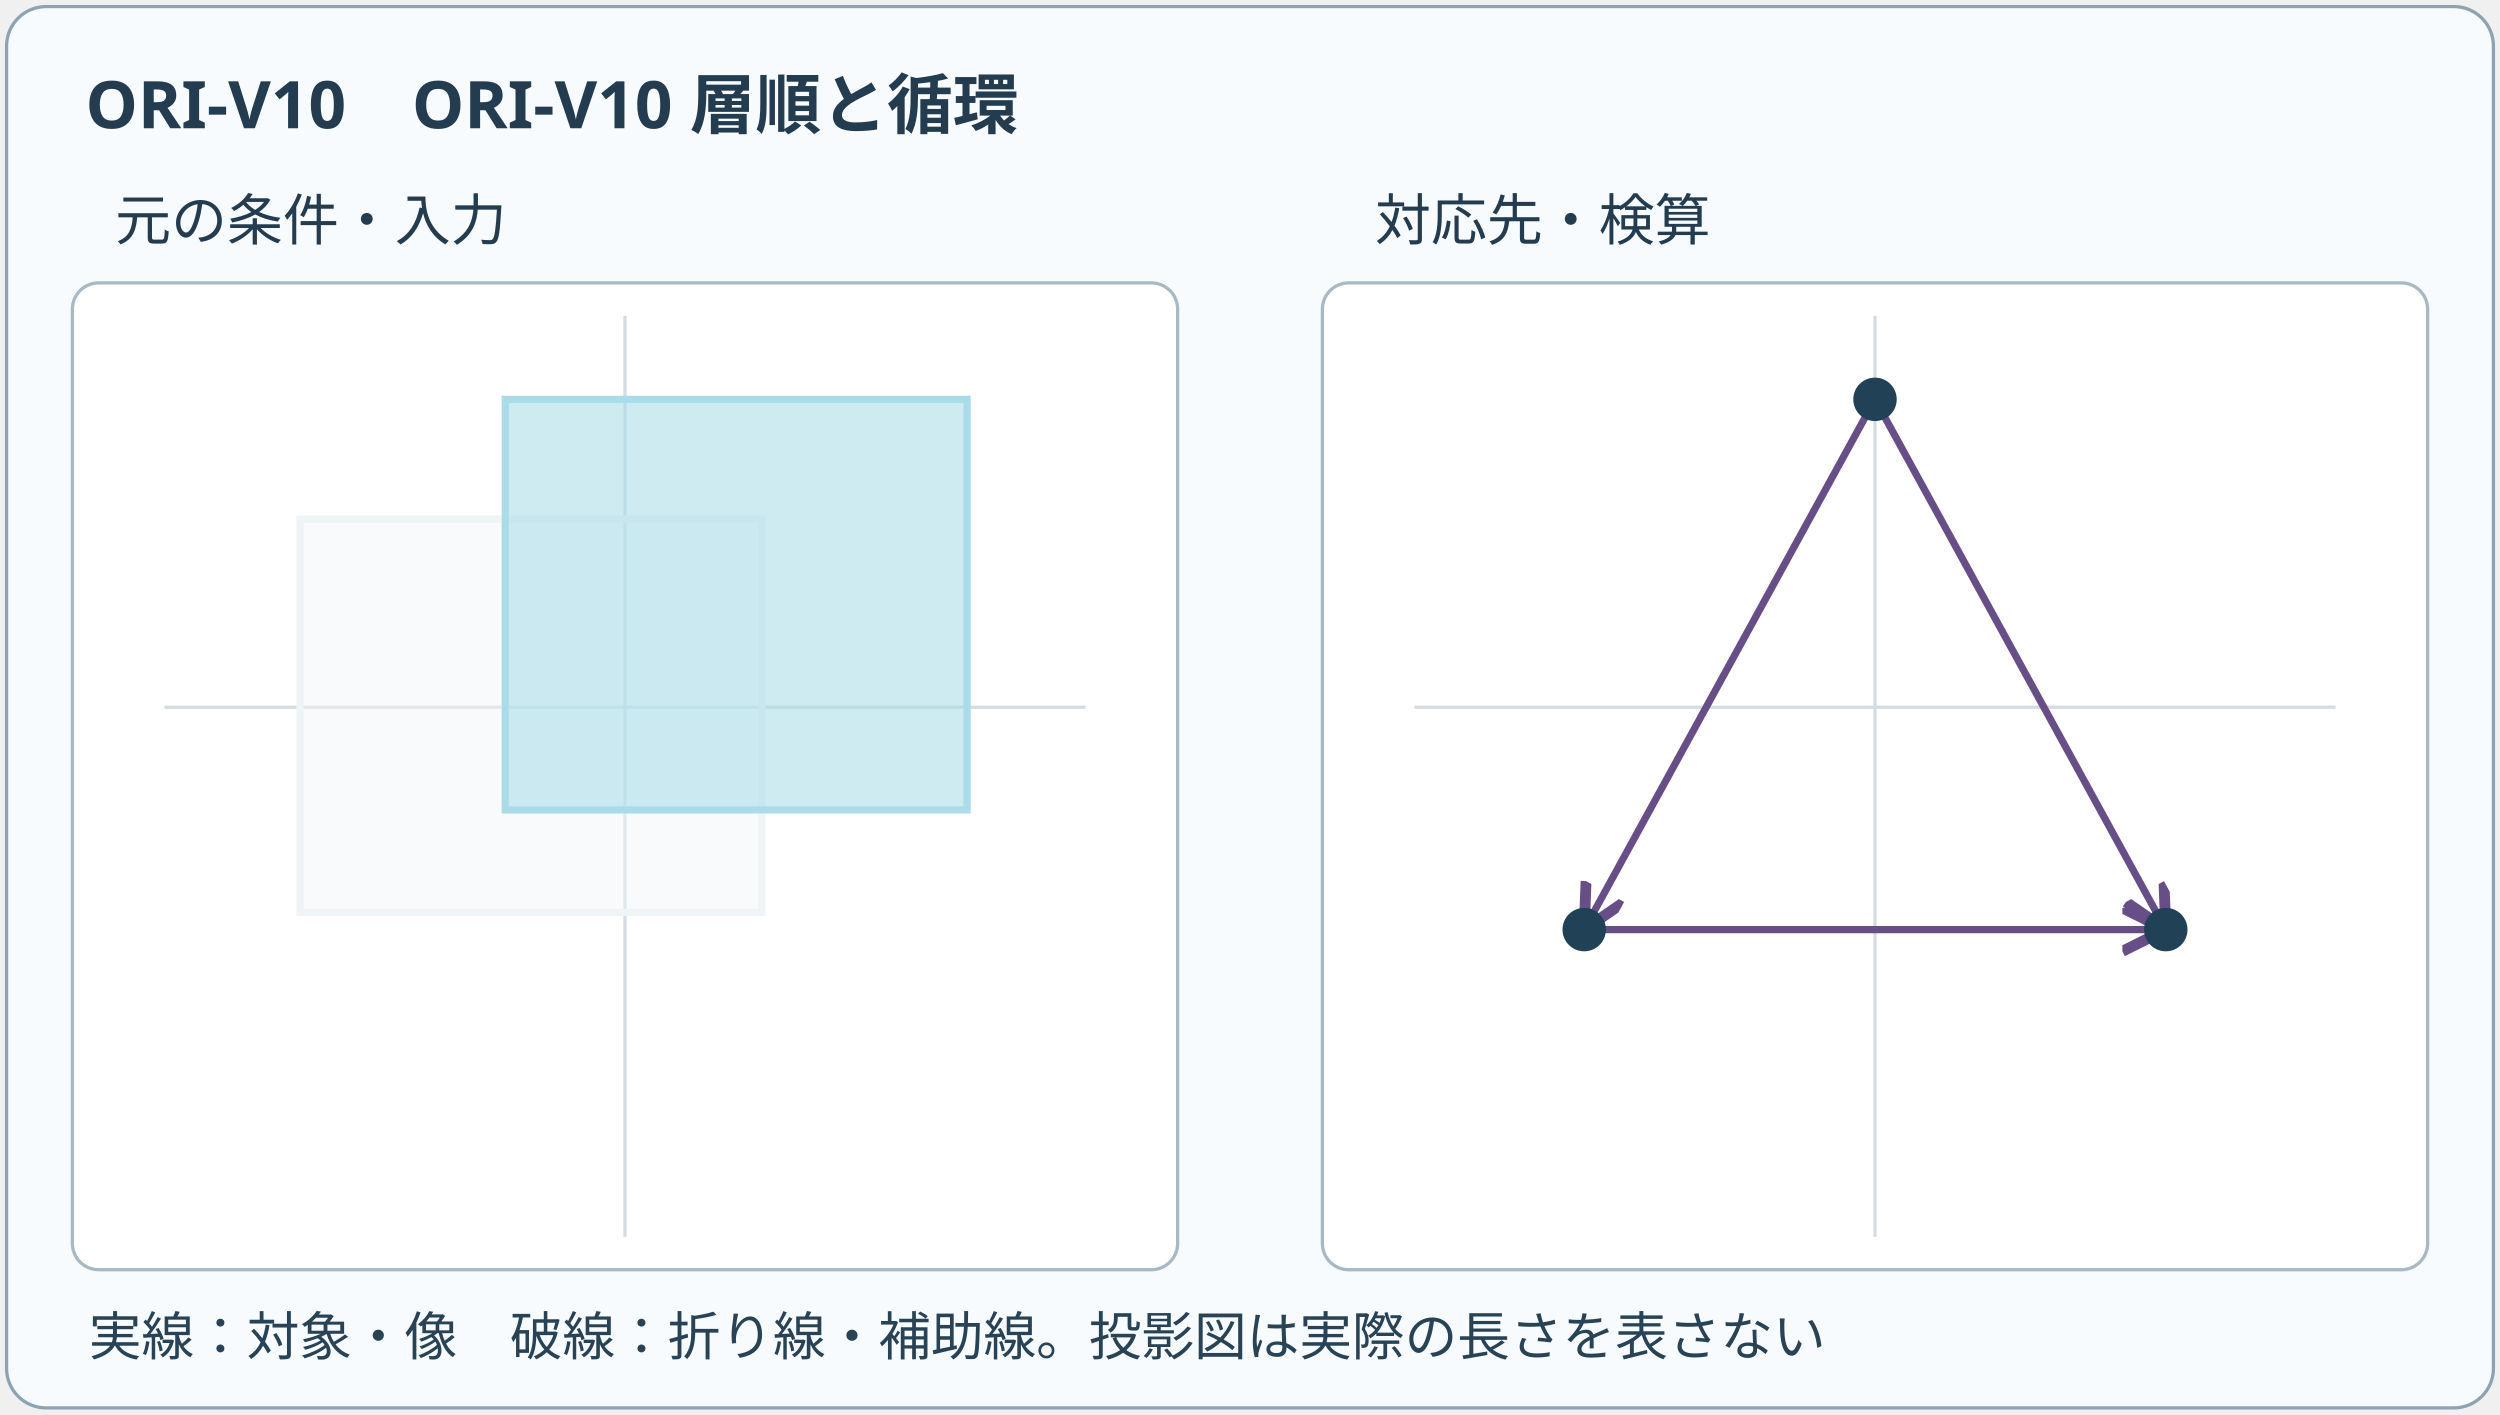
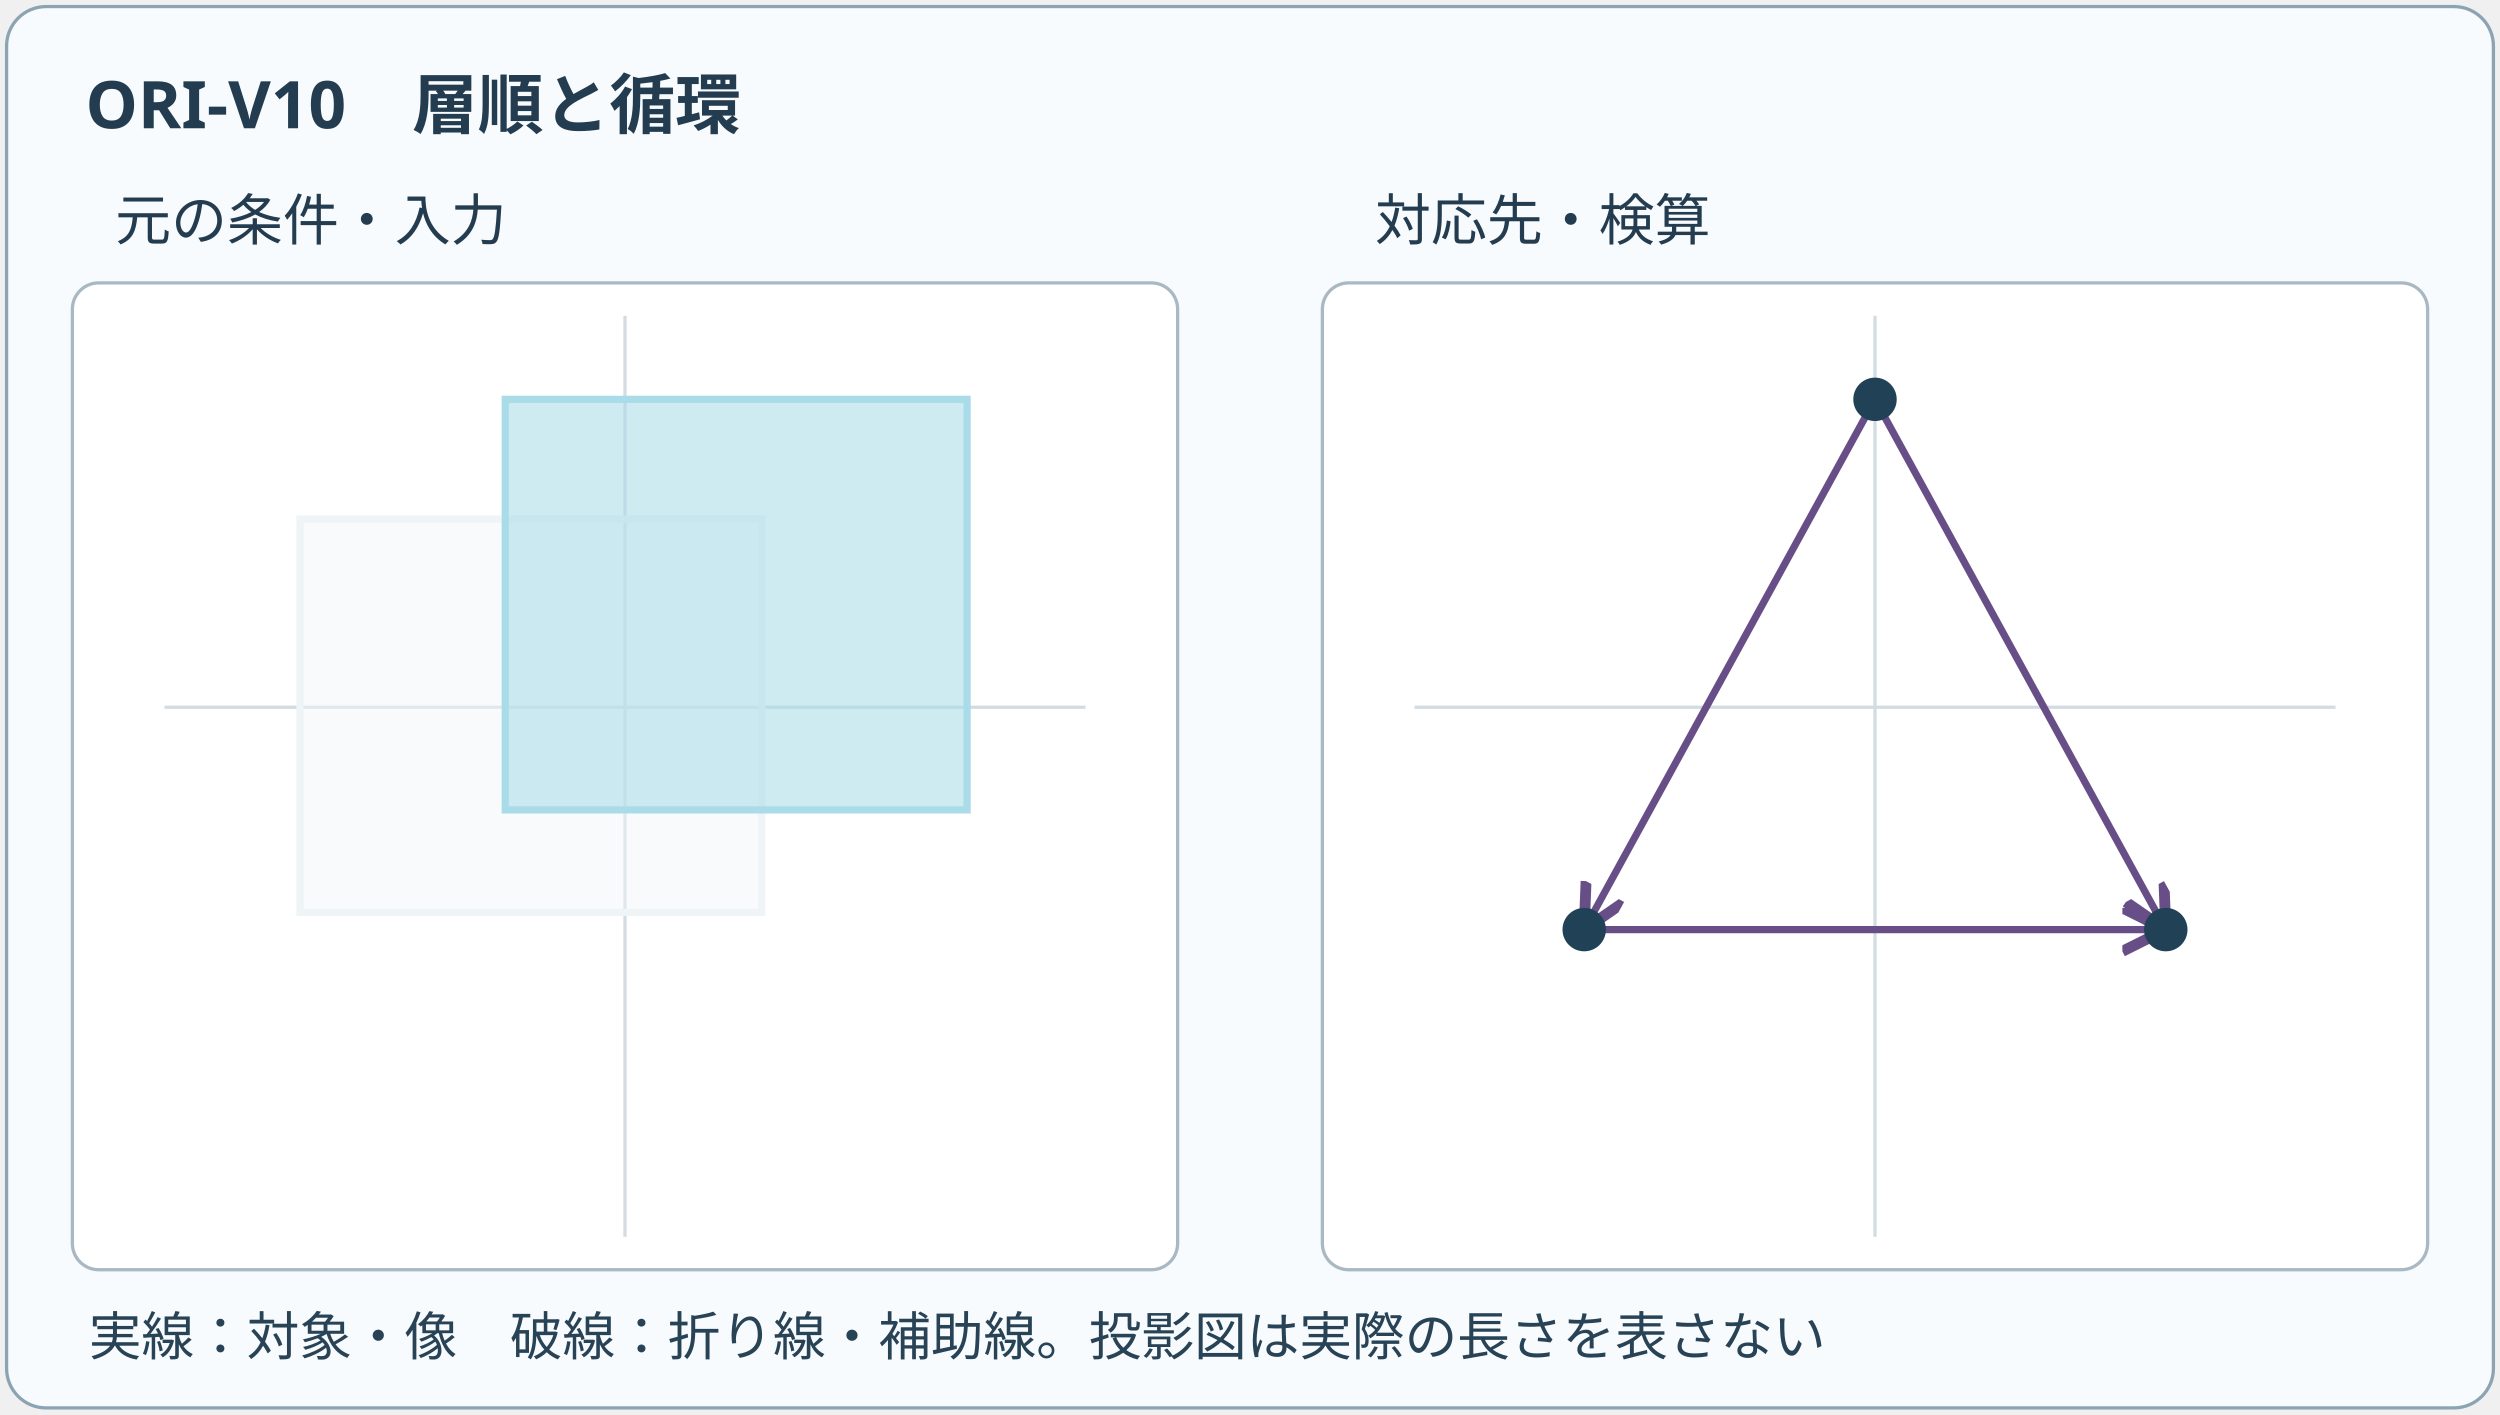
<svg xmlns="http://www.w3.org/2000/svg" viewBox="0 0 760 430" role="img" aria-labelledby="title desc" data-layout-lint="strict">
  <defs>
    <marker id="ori-b-order-arrow" markerWidth="8" markerHeight="8" refX="6" refY="3" orient="auto" markerUnits="strokeWidth">
      <path d="M0 0 L6 3 L0 6" fill="none" stroke="#684e87" stroke-width="1.5" />
    </marker>
    <clipPath id="ori-b-left">
      <rect x="24" y="89" width="332" height="294" />
    </clipPath>
    <clipPath id="ori-b-right">
      <rect x="404" y="89" width="332" height="294" />
    </clipPath>
  </defs>
  <rect x="2" y="2" width="756" height="426" rx="12" fill="#f8fbfd" stroke="#8ca3b3" />
  <rect x="22" y="86" width="336" height="300" rx="8" fill="#fff" stroke="#a8b9c4" />
  <rect x="402" y="86" width="336" height="300" rx="8" fill="#fff" stroke="#a8b9c4" />
-   <text x="26" y="39" font-size="20" font-weight="700" font-family="system-ui,sans-serif" fill="#243c4f">ORI-V10　ORI-V10 層順と循環</text>
+   <text x="26" y="39" font-size="20" font-weight="700" font-family="system-ui,sans-serif" fill="#243c4f">ORI-V10　層順と循環</text>
  <text x="35" y="73" font-size="17" font-family="system-ui,sans-serif" fill="#243c4f">元の条件・入力</text>
  <text x="418" y="73" font-size="17" font-family="system-ui,sans-serif" fill="#243c4f">対応先・検算</text>
  <g clip-path="url(#ori-b-left)">
    <line x1="50" y1="215" x2="330" y2="215" stroke="#d3dce3" />
    <line x1="190" y1="96" x2="190" y2="376" stroke="#d3dce3" />
    <polygon points="91.20,277.40 231.60,277.40 231.60,157.80 91.20,157.80" fill="#eff4f6" fill-opacity=".48" stroke="#eff4f6" stroke-width="2.2" />
    <polygon points="153.60,246.20 294.00,246.20 294.00,121.40 153.60,121.40" fill="#a9dce8" fill-opacity=".57" stroke="#a9dce8" stroke-width="2.2" />
  </g>
  <g clip-path="url(#ori-b-right)">
    <line x1="430" y1="215" x2="710" y2="215" stroke="#d3dce3" />
    <line x1="570" y1="96" x2="570" y2="376" stroke="#d3dce3" />
    <line x1="570.00" y1="121.40" x2="481.60" y2="282.60" stroke="#684e87" stroke-width="2.2" marker-end="url(#ori-b-order-arrow)" />
    <line x1="481.60" y1="282.60" x2="658.40" y2="282.60" stroke="#684e87" stroke-width="2.2" marker-end="url(#ori-b-order-arrow)" />
    <line x1="570.00" y1="121.40" x2="658.40" y2="282.60" stroke="#684e87" stroke-width="2.2" marker-end="url(#ori-b-order-arrow)" />
    <circle cx="570.00" cy="121.40" r="5.5" fill="#204156" stroke="#204156" stroke-width="2.2" />
    <circle cx="481.60" cy="282.60" r="5.5" fill="#204156" stroke="#204156" stroke-width="2.2" />
    <circle cx="658.40" cy="282.60" r="5.5" fill="#204156" stroke="#204156" stroke-width="2.2" />
  </g>
  <text x="27" y="412" font-family="system-ui,sans-serif" font-size="16" fill="#284356">実線：対象・像　破線：折り線・補助線。投影図は実際の長さを表さない</text>
</svg>
